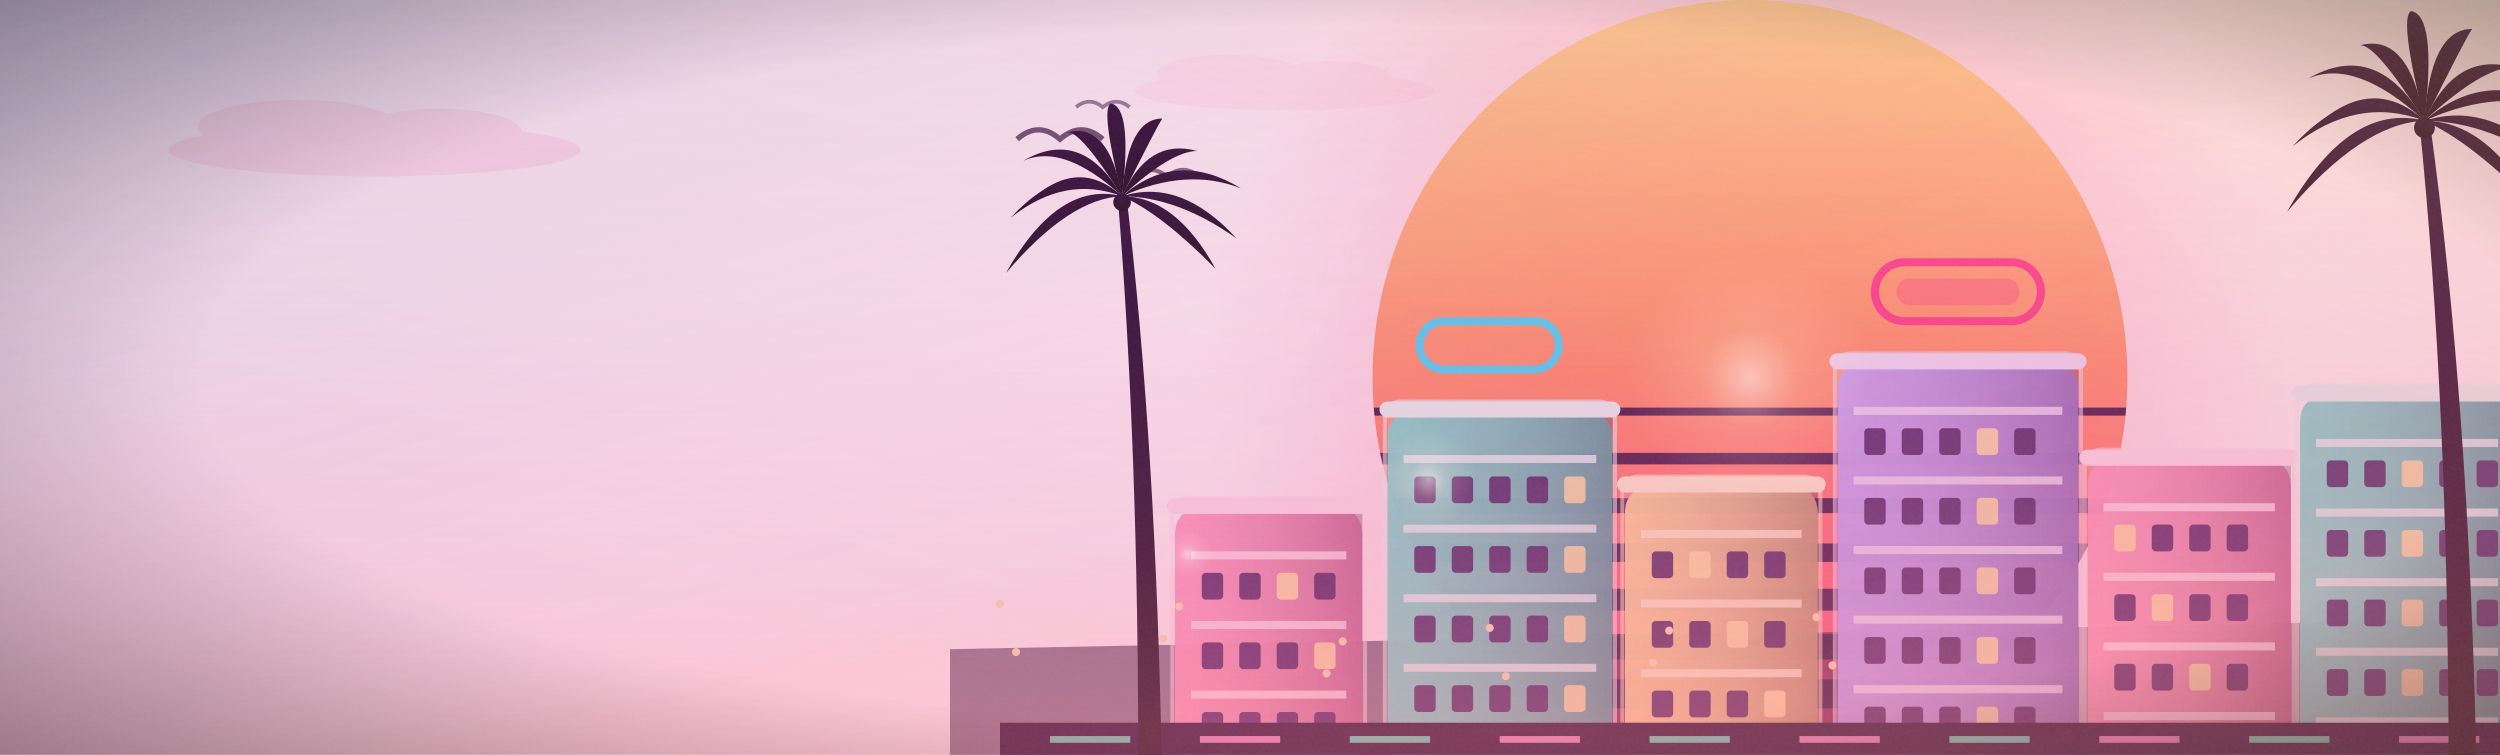
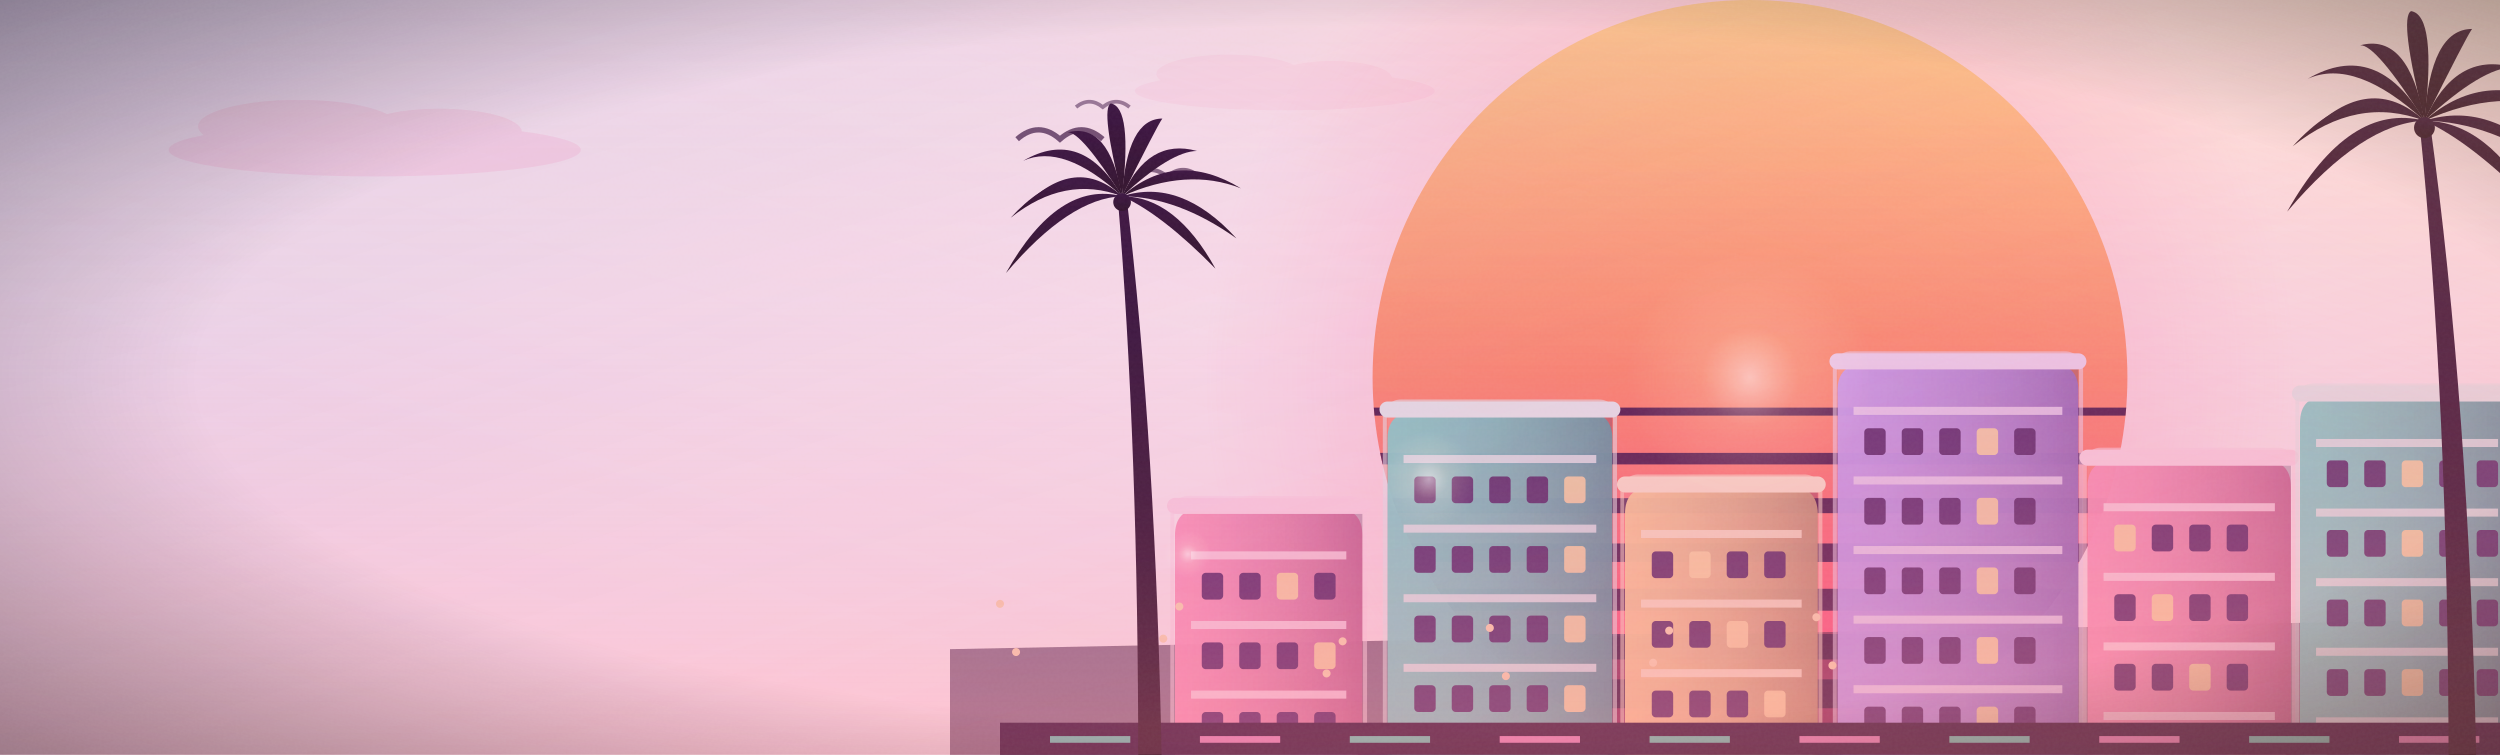
<svg xmlns="http://www.w3.org/2000/svg" viewBox="0 0 934 282" width="934" height="282">
  <defs>
    <linearGradient id="ink" x1="0" y1="0" x2="0" y2="1">
      <stop offset="0" stop-color="#14062c" />
      <stop offset="1" stop-color="#05020f" />
    </linearGradient>
    <linearGradient id="inkwarm" x1="0" y1="0" x2="0" y2="1">
      <stop offset="0" stop-color="#1b0838" />
      <stop offset=".7" stop-color="#0a0418" />
      <stop offset="1" stop-color="#2a0c2e" />
    </linearGradient>
    <linearGradient id="sun" x1="0" y1="0" x2="0" y2="1">
      <stop offset="0" stop-color="#ffe08a" />
      <stop offset=".5" stop-color="#ff8a5c" />
      <stop offset="1" stop-color="#ff2f7e" />
    </linearGradient>
    <linearGradient id="rim" x1="0" y1="0" x2="1" y2="0">
      <stop offset="0" stop-color="#ff9ad5" stop-opacity="0" />
      <stop offset="1" stop-color="#ffb36b" />
    </linearGradient>
    <linearGradient id="lens" x1="0" y1="0" x2="1" y2="1">
      <stop offset="0" stop-color="#ffd27a" />
      <stop offset=".5" stop-color="#ff6aa8" />
      <stop offset="1" stop-color="#5a2a9a" />
    </linearGradient>
    <linearGradient id="haze" x1="0" y1="0" x2="0" y2="1">
      <stop offset="0" stop-color="#7a3a9a" stop-opacity=".0" />
      <stop offset="1" stop-color="#ff7a8a" stop-opacity=".55" />
    </linearGradient>
    <filter id="glow" x="-30%" y="-30%" width="160%" height="160%">
      <feGaussianBlur stdDeviation="5" result="b" />
      <feMerge>
        <feMergeNode in="b" />
        <feMergeNode in="SourceGraphic" />
      </feMerge>
    </filter>
    <filter id="glowS" x="-30%" y="-60%" width="160%" height="220%">
      <feGaussianBlur stdDeviation="2.4" result="b" />
      <feMerge>
        <feMergeNode in="b" />
        <feMergeNode in="b" />
        <feMergeNode in="SourceGraphic" />
      </feMerge>
    </filter>
    <filter id="soft">
      <feGaussianBlur stdDeviation=".9" />
    </filter>
    <filter id="grain" x="0" y="0" width="100%" height="100%">
      <feTurbulence type="fractalNoise" baseFrequency=".9" numOctaves="2" seed="7" result="n" />
      <feColorMatrix in="n" type="matrix" values="0 0 0 0 1  0 0 0 0 1  0 0 0 0 1  0 0 0 .55 0" />
    </filter>
    <radialGradient id="vig" cx=".55" cy=".5" r=".85">
      <stop offset=".55" stop-color="#05010f" stop-opacity="0" />
      <stop offset="1" stop-color="#05010f" stop-opacity=".55" />
    </radialGradient>
    <linearGradient id="grade" x1="0" y1="0" x2="1" y2="1">
      <stop offset="0" stop-color="#3a1a9a" stop-opacity=".16" />
      <stop offset=".55" stop-color="#ff5e8a" stop-opacity=".05" />
      <stop offset="1" stop-color="#ffb36b" stop-opacity=".16" />
    </linearGradient>
    <linearGradient id="leak" x1="1" y1="0" x2="0" y2="1">
      <stop offset="0" stop-color="#ffb36b" stop-opacity=".34" />
      <stop offset=".35" stop-color="#ff5e8a" stop-opacity=".1" />
      <stop offset="1" stop-color="#ff5e8a" stop-opacity="0" />
    </linearGradient>
    <linearGradient id="fog" x1="0" y1="1" x2="0" y2="0">
      <stop offset="0" stop-color="#ff7a9a" stop-opacity=".38" />
      <stop offset=".6" stop-color="#b04aa8" stop-opacity=".1" />
      <stop offset="1" stop-color="#b04aa8" stop-opacity="0" />
    </linearGradient>
    <radialGradient id="flare" cx=".5" cy=".5" r=".5">
      <stop offset="0" stop-color="#fff" stop-opacity=".55" />
      <stop offset=".4" stop-color="#ffd9a0" stop-opacity=".18" />
      <stop offset="1" stop-color="#ffd9a0" stop-opacity="0" />
    </radialGradient>
    <radialGradient id="halo" cx=".5" cy=".5" r=".5">
      <stop offset="0" stop-color="#ff9a6a" stop-opacity=".6" />
      <stop offset=".6" stop-color="#ff5e8a" stop-opacity=".18" />
      <stop offset="1" stop-color="#ff5e8a" stop-opacity="0" />
    </radialGradient>
    <radialGradient id="halo2" cx=".5" cy=".5" r=".5">
      <stop offset="0" stop-color="#fff0cf" stop-opacity=".5" />
      <stop offset=".6" stop-color="#c9a8ff" stop-opacity=".15" />
      <stop offset="1" stop-color="#c9a8ff" stop-opacity="0" />
    </radialGradient>
    <radialGradient id="moon" cx=".5" cy=".5" r=".5">
      <stop offset=".55" stop-color="#fff0cf" />
      <stop offset="1" stop-color="#ffd9a0" stop-opacity="0" />
    </radialGradient>
    <linearGradient id="skin" x1="0" y1="0" x2="1" y2="1">
      <stop offset="0" stop-color="#2a1240" />
      <stop offset=".6" stop-color="#6a3a7a" />
      <stop offset="1" stop-color="#c8688a" />
    </linearGradient>
    <linearGradient id="shade" x1="0" y1="0" x2="1" y2="0">
      <stop offset="0" stop-color="#fff" stop-opacity=".25" />
      <stop offset="1" stop-color="#2a0c3e" stop-opacity=".55" />
    </linearGradient>
    <clipPath id="sunclip2">
      <circle cx="653.8" cy="141" r="141" />
    </clipPath>
    <clipPath id="sunclip">
      <circle cx="747.2" cy="174.84" r="174.84" />
    </clipPath>
    <filter id="soft">
      <feGaussianBlur stdDeviation="1.2" />
    </filter>
    <style>
.tw{animation:tw 3s ease-in-out infinite}.t1{animation-duration:2.3s;animation-delay:-.7s}.t2{animation-duration:3.7s;animation-delay:-1.4s}.t3{animation-duration:4.4s;animation-delay:-2.1s}
@keyframes tw{0%,100%{opacity:.95}50%{opacity:.18}}
.sway{transform-box:fill-box;transform-origin:50% 100%;animation:sway 7s ease-in-out infinite}.sw2{animation-duration:9s;animation-delay:-2s}.sw3{animation-duration:6s;animation-delay:-4s}
@keyframes sway{0%,100%{transform:rotate(0)}25%{transform:rotate(1.5deg)}75%{transform:rotate(-1.5deg)}}
.wk{animation:wk 6s steps(1,end) infinite}.wk2{animation-duration:9s;animation-delay:-3s}.wk3{animation-duration:11s;animation-delay:-6s}
@keyframes wk{0%,100%{opacity:.9}38%{opacity:.08}62%{opacity:.9}}
.blink{animation:bl 1.7s steps(1,end) infinite}@keyframes bl{0%,100%{opacity:1}50%{opacity:.1}}
.pulse{transform-box:fill-box;transform-origin:center;animation:pl 7s ease-in-out infinite}@keyframes pl{0%,100%{opacity:.55;transform:scale(1)}50%{opacity:.95;transform:scale(1.07)}}
.drift{animation:dr 8s ease-in-out infinite alternate}.dr2{animation-duration:11s;animation-delay:-3s}@keyframes dr{from{transform:translateX(-16px)}to{transform:translateX(16px)}}
.cars{animation:cr 9s linear infinite}.cars2{animation-duration:13s;animation-delay:-5s;animation-direction:reverse}@keyframes cr{from{transform:translateX(-140px)}to{transform:translateX(140px)}}
.cloud{animation:cl 70s linear infinite}@keyframes cl{from{transform:translateX(-260px)}to{transform:translateX(1200px)}}
.fly{animation:fl 26s linear infinite}@keyframes fl{from{transform:translate(-200px,10px)}50%{transform:translate(480px,-14px)}to{transform:translate(1150px,6px)}}
.neon{animation:ne 5s infinite}@keyframes ne{0%,44%,50%,56%,100%{opacity:1}46%{opacity:.3}48%{opacity:.9}52%{opacity:.4}54%{opacity:.95}}
.shoot{opacity:0;animation:sh 11s linear infinite}@keyframes sh{0%,88%{opacity:0;transform:translate(0,0)}90%{opacity:1}100%{opacity:0;transform:translate(-240px,100px)}}
.spin{animation:sp 120s linear infinite}@keyframes sp{to{transform:rotate(360deg)}}
.flo{animation:fo 8s ease-in-out infinite}.fo2{animation-duration:11s;animation-delay:-4s}@keyframes fo{0%,100%{transform:translate(0,0);opacity:.2}50%{transform:translate(10px,-14px);opacity:1}}
.flare{animation:fl2 9s ease-in-out infinite;mix-blend-mode:screen}.f2{animation-delay:-3s}.f3{animation-delay:-6s}@keyframes fl2{0%,100%{opacity:.35;transform:translateX(0)}50%{opacity:.85;transform:translateX(10px)}}
.shim{animation:shm 4s ease-in-out infinite}.sh2{animation-delay:-1.3s}.sh3{animation-delay:-2.6s}@keyframes shm{0%,100%{opacity:.2}50%{opacity:.9}}
@media (prefers-reduced-motion:reduce){*{animation:none!important}}
</style>
  </defs>
  <g class="cloud" style="animation-delay:-12s" opacity="0.3">
    <g transform="translate(140 56) scale(1.1)">
      <ellipse cx="0" cy="0" rx="70" ry="9" fill="#ffc0d6" />
      <ellipse cx="-26" cy="-8" rx="34" ry="9" fill="#ffc0d6" />
      <ellipse cx="22" cy="-6" rx="28" ry="8" fill="#ffc0d6" />
    </g>
  </g>
  <g class="cloud" style="animation-delay:-40s" opacity="0.25">
    <g transform="translate(480 34) scale(0.8)">
      <ellipse cx="0" cy="0" rx="70" ry="9" fill="#ffd6e6" />
      <ellipse cx="-26" cy="-8" rx="34" ry="9" fill="#ffd6e6" />
      <ellipse cx="22" cy="-6" rx="28" ry="8" fill="#ffd6e6" />
    </g>
  </g>
  <g class="fly" style="animation-delay:-9s">
    <path d="M380 52 q8 -7 16 0 q8 -7 16 0" stroke="#14062c" stroke-width="2" fill="none" opacity=".7" />
    <path d="M424 66 q6 -5 12 0 q6 -5 12 0" stroke="#14062c" stroke-width="1.6" fill="none" opacity=".6" />
    <path d="M402 40 q5 -4 10 0 q5 -4 10 0" stroke="#14062c" stroke-width="1.4" fill="none" opacity=".5" />
  </g>
  <circle class="pulse" cx="653.8" cy="141" r="203.04" fill="url(#halo)" />
  <circle cx="653.8" cy="141" r="141" fill="url(#sun)" opacity=".9" />
  <g clip-path="url(#sunclip2)">
    <rect x="0" y="152.28" width="934" height="3" fill="#2a0c3e" opacity=".95" />
    <rect x="0" y="169.2" width="934" height="4.3" fill="#2a0c3e" opacity=".95" />
    <rect x="0" y="186.12" width="934" height="5.6" fill="#2a0c3e" opacity=".95" />
    <rect x="0" y="203.04" width="934" height="6.9" fill="#2a0c3e" opacity=".95" />
    <rect x="0" y="219.96" width="934" height="8.2" fill="#2a0c3e" opacity=".95" />
    <rect x="0" y="236.88" width="934" height="9.5" fill="#2a0c3e" opacity=".95" />
    <rect x="0" y="253.8" width="934" height="10.8" fill="#2a0c3e" opacity=".95" />
    <rect x="0" y="270.72" width="934" height="12.1" fill="#2a0c3e" opacity=".95" />
  </g>
  <path d="M354.92 242.52 L934 231.24 L934 282 L354.92 282Z" fill="#14062c" opacity=".55" />
  <path d="M438.98 282 L438.98 200 Q438.98 190 448.98 190 L498.98 190 Q508.98 190 508.98 200 L508.98 282Z" fill="#ff8fb8" opacity=".96" />
  <rect x="438.98" y="190" width="70" height="92" fill="url(#shade)" opacity=".55" />
  <rect x="435.98" y="186" width="76" height="6" rx="3" fill="#ffe9f3" />
  <rect x="444.98" y="206" width="58" height="3" fill="#ffe9f3" opacity=".85" />
  <rect x="448.98" y="214" width="8" height="10" rx="1.5" fill="#3a1a5e" opacity=".9" />
  <rect x="462.98" y="214" width="8" height="10" rx="1.5" fill="#3a1a5e" opacity=".9" />
  <rect x="476.98" y="214" width="8" height="10" rx="1.5" fill="#ffe9a8" opacity=".9" class="wk " />
  <rect x="490.98" y="214" width="8" height="10" rx="1.5" fill="#3a1a5e" opacity=".9" />
  <rect x="444.98" y="232" width="58" height="3" fill="#ffe9f3" opacity=".85" />
  <rect x="448.98" y="240" width="8" height="10" rx="1.5" fill="#3a1a5e" opacity=".9" />
  <rect x="462.98" y="240" width="8" height="10" rx="1.5" fill="#3a1a5e" opacity=".9" />
  <rect x="476.98" y="240" width="8" height="10" rx="1.5" fill="#3a1a5e" opacity=".9" />
  <rect x="490.98" y="240" width="8" height="10" rx="1.5" fill="#ffe9a8" opacity=".9" class="wk wk3" />
  <rect x="444.98" y="258" width="58" height="3" fill="#ffe9f3" opacity=".85" />
  <rect x="448.98" y="266" width="8" height="10" rx="1.5" fill="#3a1a5e" opacity=".9" />
  <rect x="462.98" y="266" width="8" height="10" rx="1.5" fill="#3a1a5e" opacity=".9" />
  <rect x="476.98" y="266" width="8" height="10" rx="1.5" fill="#3a1a5e" opacity=".9" />
  <rect x="490.98" y="266" width="8" height="10" rx="1.5" fill="#3a1a5e" opacity=".9" />
  <rect x="437.98" y="186" width="72" height="96" fill="none" stroke="#ffe9f3" stroke-width="1.5" opacity=".6" rx="6" />
  <path d="M518.37 282 L518.37 164 Q518.37 154 528.37 154 L592.37 154 Q602.37 154 602.37 164 L602.37 282Z" fill="#5fe0d0" opacity=".96" />
  <rect x="518.37" y="154" width="84" height="128" fill="url(#shade)" opacity=".55" />
  <rect x="515.37" y="150" width="90" height="6" rx="3" fill="#e6fffb" />
  <rect x="524.37" y="170" width="72" height="3" fill="#e6fffb" opacity=".85" />
  <rect x="528.37" y="178" width="8" height="10" rx="1.5" fill="#3a1a5e" opacity=".9" />
  <rect x="542.37" y="178" width="8" height="10" rx="1.5" fill="#3a1a5e" opacity=".9" />
  <rect x="556.37" y="178" width="8" height="10" rx="1.5" fill="#3a1a5e" opacity=".9" />
  <rect x="570.37" y="178" width="8" height="10" rx="1.5" fill="#3a1a5e" opacity=".9" />
  <rect x="584.37" y="178" width="8" height="10" rx="1.5" fill="#ffe9a8" opacity=".9" class="wk " />
  <rect x="524.37" y="196" width="72" height="3" fill="#e6fffb" opacity=".85" />
  <rect x="528.37" y="204" width="8" height="10" rx="1.5" fill="#3a1a5e" opacity=".9" />
  <rect x="542.37" y="204" width="8" height="10" rx="1.5" fill="#3a1a5e" opacity=".9" />
  <rect x="556.37" y="204" width="8" height="10" rx="1.5" fill="#3a1a5e" opacity=".9" />
  <rect x="570.37" y="204" width="8" height="10" rx="1.5" fill="#3a1a5e" opacity=".9" />
  <rect x="584.37" y="204" width="8" height="10" rx="1.5" fill="#ffe9a8" opacity=".9" class="wk wk3" />
  <rect x="524.37" y="222" width="72" height="3" fill="#e6fffb" opacity=".85" />
  <rect x="528.37" y="230" width="8" height="10" rx="1.5" fill="#3a1a5e" opacity=".9" />
  <rect x="542.37" y="230" width="8" height="10" rx="1.5" fill="#3a1a5e" opacity=".9" />
  <rect x="556.37" y="230" width="8" height="10" rx="1.5" fill="#3a1a5e" opacity=".9" />
  <rect x="570.37" y="230" width="8" height="10" rx="1.5" fill="#3a1a5e" opacity=".9" />
  <rect x="584.37" y="230" width="8" height="10" rx="1.5" fill="#ffe9a8" opacity=".9" class="wk wk2" />
  <rect x="524.37" y="248" width="72" height="3" fill="#e6fffb" opacity=".85" />
  <rect x="528.37" y="256" width="8" height="10" rx="1.5" fill="#3a1a5e" opacity=".9" />
  <rect x="542.37" y="256" width="8" height="10" rx="1.5" fill="#3a1a5e" opacity=".9" />
  <rect x="556.37" y="256" width="8" height="10" rx="1.5" fill="#3a1a5e" opacity=".9" />
  <rect x="570.37" y="256" width="8" height="10" rx="1.5" fill="#3a1a5e" opacity=".9" />
  <rect x="584.37" y="256" width="8" height="10" rx="1.5" fill="#ffe9a8" opacity=".9" class="wk " />
  <rect x="517.37" y="150" width="86" height="132" fill="none" stroke="#e6fffb" stroke-width="1.5" opacity=".6" rx="6" />
  <path d="M607.1 282 L607.1 192 Q607.1 182 617.1 182 L669.1 182 Q679.1 182 679.1 192 L679.1 282Z" fill="#ffd98a" opacity=".96" />
  <rect x="607.1" y="182" width="72" height="100" fill="url(#shade)" opacity=".55" />
  <rect x="604.1" y="178" width="78" height="6" rx="3" fill="#fff6d6" />
  <rect x="613.1" y="198" width="60" height="3" fill="#fff6d6" opacity=".85" />
  <rect x="617.1" y="206" width="8" height="10" rx="1.5" fill="#3a1a5e" opacity=".9" />
  <rect x="631.1" y="206" width="8" height="10" rx="1.5" fill="#ffe9a8" opacity=".9" class="wk wk2" />
  <rect x="645.1" y="206" width="8" height="10" rx="1.5" fill="#3a1a5e" opacity=".9" />
  <rect x="659.1" y="206" width="8" height="10" rx="1.5" fill="#3a1a5e" opacity=".9" />
  <rect x="613.1" y="224" width="60" height="3" fill="#fff6d6" opacity=".85" />
  <rect x="617.1" y="232" width="8" height="10" rx="1.5" fill="#3a1a5e" opacity=".9" />
  <rect x="631.1" y="232" width="8" height="10" rx="1.5" fill="#3a1a5e" opacity=".9" />
  <rect x="645.1" y="232" width="8" height="10" rx="1.5" fill="#ffe9a8" opacity=".9" class="wk " />
  <rect x="659.1" y="232" width="8" height="10" rx="1.5" fill="#3a1a5e" opacity=".9" />
  <rect x="613.1" y="250" width="60" height="3" fill="#fff6d6" opacity=".85" />
  <rect x="617.1" y="258" width="8" height="10" rx="1.5" fill="#3a1a5e" opacity=".9" />
  <rect x="631.1" y="258" width="8" height="10" rx="1.5" fill="#3a1a5e" opacity=".9" />
  <rect x="645.1" y="258" width="8" height="10" rx="1.5" fill="#3a1a5e" opacity=".9" />
  <rect x="659.1" y="258" width="8" height="10" rx="1.5" fill="#ffe9a8" opacity=".9" class="wk wk3" />
  <rect x="606.1" y="178" width="74" height="104" fill="none" stroke="#fff6d6" stroke-width="1.5" opacity=".6" rx="6" />
  <path d="M686.49 282 L686.49 146 Q686.49 136 696.49 136 L766.49 136 Q776.49 136 776.49 146 L776.49 282Z" fill="#b79cff" opacity=".96" />
  <rect x="686.49" y="136" width="90" height="146" fill="url(#shade)" opacity=".55" />
  <rect x="683.49" y="132" width="96" height="6" rx="3" fill="#efe8ff" />
  <rect x="692.49" y="152" width="78" height="3" fill="#efe8ff" opacity=".85" />
  <rect x="696.49" y="160" width="8" height="10" rx="1.5" fill="#3a1a5e" opacity=".9" />
  <rect x="710.49" y="160" width="8" height="10" rx="1.5" fill="#3a1a5e" opacity=".9" />
  <rect x="724.49" y="160" width="8" height="10" rx="1.5" fill="#3a1a5e" opacity=".9" />
  <rect x="738.49" y="160" width="8" height="10" rx="1.5" fill="#ffe9a8" opacity=".9" class="wk wk2" />
  <rect x="752.49" y="160" width="8" height="10" rx="1.5" fill="#3a1a5e" opacity=".9" />
  <rect x="692.49" y="178" width="78" height="3" fill="#efe8ff" opacity=".85" />
  <rect x="696.49" y="186" width="8" height="10" rx="1.5" fill="#3a1a5e" opacity=".9" />
  <rect x="710.49" y="186" width="8" height="10" rx="1.5" fill="#3a1a5e" opacity=".9" />
  <rect x="724.49" y="186" width="8" height="10" rx="1.5" fill="#3a1a5e" opacity=".9" />
  <rect x="738.49" y="186" width="8" height="10" rx="1.5" fill="#ffe9a8" opacity=".9" class="wk " />
  <rect x="752.49" y="186" width="8" height="10" rx="1.5" fill="#3a1a5e" opacity=".9" />
  <rect x="692.49" y="204" width="78" height="3" fill="#efe8ff" opacity=".85" />
  <rect x="696.49" y="212" width="8" height="10" rx="1.5" fill="#3a1a5e" opacity=".9" />
  <rect x="710.49" y="212" width="8" height="10" rx="1.5" fill="#3a1a5e" opacity=".9" />
  <rect x="724.49" y="212" width="8" height="10" rx="1.5" fill="#3a1a5e" opacity=".9" />
  <rect x="738.49" y="212" width="8" height="10" rx="1.5" fill="#ffe9a8" opacity=".9" class="wk wk3" />
  <rect x="752.49" y="212" width="8" height="10" rx="1.5" fill="#3a1a5e" opacity=".9" />
  <rect x="692.49" y="230" width="78" height="3" fill="#efe8ff" opacity=".85" />
  <rect x="696.49" y="238" width="8" height="10" rx="1.5" fill="#3a1a5e" opacity=".9" />
  <rect x="710.49" y="238" width="8" height="10" rx="1.5" fill="#3a1a5e" opacity=".9" />
  <rect x="724.49" y="238" width="8" height="10" rx="1.5" fill="#3a1a5e" opacity=".9" />
  <rect x="738.49" y="238" width="8" height="10" rx="1.5" fill="#ffe9a8" opacity=".9" class="wk wk2" />
  <rect x="752.49" y="238" width="8" height="10" rx="1.5" fill="#3a1a5e" opacity=".9" />
  <rect x="692.49" y="256" width="78" height="3" fill="#efe8ff" opacity=".85" />
  <rect x="696.49" y="264" width="8" height="10" rx="1.5" fill="#3a1a5e" opacity=".9" />
  <rect x="710.49" y="264" width="8" height="10" rx="1.5" fill="#3a1a5e" opacity=".9" />
  <rect x="724.49" y="264" width="8" height="10" rx="1.5" fill="#3a1a5e" opacity=".9" />
  <rect x="738.49" y="264" width="8" height="10" rx="1.5" fill="#ffe9a8" opacity=".9" class="wk " />
  <rect x="752.49" y="264" width="8" height="10" rx="1.5" fill="#3a1a5e" opacity=".9" />
  <rect x="685.49" y="132" width="92" height="150" fill="none" stroke="#efe8ff" stroke-width="1.5" opacity=".6" rx="6" />
  <path d="M779.89 282 L779.89 182 Q779.89 172 789.89 172 L845.89 172 Q855.89 172 855.89 182 L855.89 282Z" fill="#ff8fb8" opacity=".96" />
  <rect x="779.89" y="172" width="76" height="110" fill="url(#shade)" opacity=".55" />
  <rect x="776.89" y="168" width="82" height="6" rx="3" fill="#ffe9f3" />
  <rect x="785.89" y="188" width="64" height="3" fill="#ffe9f3" opacity=".85" />
  <rect x="789.89" y="196" width="8" height="10" rx="1.5" fill="#ffe9a8" opacity=".9" class="wk wk3" />
  <rect x="803.89" y="196" width="8" height="10" rx="1.5" fill="#3a1a5e" opacity=".9" />
  <rect x="817.89" y="196" width="8" height="10" rx="1.5" fill="#3a1a5e" opacity=".9" />
  <rect x="831.89" y="196" width="8" height="10" rx="1.5" fill="#3a1a5e" opacity=".9" />
  <rect x="785.89" y="214" width="64" height="3" fill="#ffe9f3" opacity=".85" />
  <rect x="789.89" y="222" width="8" height="10" rx="1.5" fill="#3a1a5e" opacity=".9" />
  <rect x="803.89" y="222" width="8" height="10" rx="1.5" fill="#ffe9a8" opacity=".9" class="wk wk2" />
  <rect x="817.89" y="222" width="8" height="10" rx="1.5" fill="#3a1a5e" opacity=".9" />
  <rect x="831.89" y="222" width="8" height="10" rx="1.5" fill="#3a1a5e" opacity=".9" />
  <rect x="785.89" y="240" width="64" height="3" fill="#ffe9f3" opacity=".85" />
  <rect x="789.89" y="248" width="8" height="10" rx="1.5" fill="#3a1a5e" opacity=".9" />
  <rect x="803.89" y="248" width="8" height="10" rx="1.5" fill="#3a1a5e" opacity=".9" />
  <rect x="817.89" y="248" width="8" height="10" rx="1.5" fill="#ffe9a8" opacity=".9" class="wk " />
  <rect x="831.89" y="248" width="8" height="10" rx="1.5" fill="#3a1a5e" opacity=".9" />
  <rect x="785.89" y="266" width="64" height="3" fill="#ffe9f3" opacity=".85" />
  <rect x="789.89" y="274" width="8" height="10" rx="1.5" fill="#3a1a5e" opacity=".9" />
  <rect x="803.89" y="274" width="8" height="10" rx="1.5" fill="#3a1a5e" opacity=".9" />
  <rect x="817.89" y="274" width="8" height="10" rx="1.5" fill="#3a1a5e" opacity=".9" />
  <rect x="831.89" y="274" width="8" height="10" rx="1.5" fill="#ffe9a8" opacity=".9" class="wk wk3" />
  <rect x="778.89" y="168" width="78" height="114" fill="none" stroke="#ffe9f3" stroke-width="1.5" opacity=".6" rx="6" />
  <path d="M859.28 282 L859.28 158 Q859.28 148 869.28 148 L929.28 148 Q939.28 148 939.28 158 L939.28 282Z" fill="#5fe0d0" opacity=".96" />
  <rect x="859.28" y="148" width="80" height="134" fill="url(#shade)" opacity=".55" />
  <rect x="856.28" y="144" width="86" height="6" rx="3" fill="#e6fffb" />
  <rect x="865.28" y="164" width="68" height="3" fill="#e6fffb" opacity=".85" />
  <rect x="869.28" y="172" width="8" height="10" rx="1.5" fill="#3a1a5e" opacity=".9" />
  <rect x="883.28" y="172" width="8" height="10" rx="1.5" fill="#3a1a5e" opacity=".9" />
  <rect x="897.28" y="172" width="8" height="10" rx="1.5" fill="#ffe9a8" opacity=".9" class="wk wk3" />
  <rect x="911.28" y="172" width="8" height="10" rx="1.5" fill="#3a1a5e" opacity=".9" />
  <rect x="925.28" y="172" width="8" height="10" rx="1.5" fill="#3a1a5e" opacity=".9" />
  <rect x="865.28" y="190" width="68" height="3" fill="#e6fffb" opacity=".85" />
  <rect x="869.28" y="198" width="8" height="10" rx="1.5" fill="#3a1a5e" opacity=".9" />
  <rect x="883.28" y="198" width="8" height="10" rx="1.5" fill="#3a1a5e" opacity=".9" />
  <rect x="897.28" y="198" width="8" height="10" rx="1.5" fill="#ffe9a8" opacity=".9" class="wk wk2" />
  <rect x="911.28" y="198" width="8" height="10" rx="1.5" fill="#3a1a5e" opacity=".9" />
  <rect x="925.28" y="198" width="8" height="10" rx="1.5" fill="#3a1a5e" opacity=".9" />
  <rect x="865.28" y="216" width="68" height="3" fill="#e6fffb" opacity=".85" />
  <rect x="869.28" y="224" width="8" height="10" rx="1.5" fill="#3a1a5e" opacity=".9" />
  <rect x="883.28" y="224" width="8" height="10" rx="1.5" fill="#3a1a5e" opacity=".9" />
  <rect x="897.28" y="224" width="8" height="10" rx="1.5" fill="#ffe9a8" opacity=".9" class="wk " />
  <rect x="911.28" y="224" width="8" height="10" rx="1.5" fill="#3a1a5e" opacity=".9" />
  <rect x="925.28" y="224" width="8" height="10" rx="1.5" fill="#3a1a5e" opacity=".9" />
  <rect x="865.28" y="242" width="68" height="3" fill="#e6fffb" opacity=".85" />
  <rect x="869.28" y="250" width="8" height="10" rx="1.5" fill="#3a1a5e" opacity=".9" />
  <rect x="883.28" y="250" width="8" height="10" rx="1.5" fill="#3a1a5e" opacity=".9" />
  <rect x="897.28" y="250" width="8" height="10" rx="1.5" fill="#ffe9a8" opacity=".9" class="wk wk3" />
  <rect x="911.28" y="250" width="8" height="10" rx="1.5" fill="#3a1a5e" opacity=".9" />
  <rect x="925.28" y="250" width="8" height="10" rx="1.5" fill="#3a1a5e" opacity=".9" />
  <rect x="865.28" y="268" width="68" height="3" fill="#e6fffb" opacity=".85" />
  <rect x="869.28" y="276" width="8" height="10" rx="1.5" fill="#3a1a5e" opacity=".9" />
  <rect x="883.28" y="276" width="8" height="10" rx="1.5" fill="#3a1a5e" opacity=".9" />
  <rect x="897.28" y="276" width="8" height="10" rx="1.5" fill="#ffe9a8" opacity=".9" class="wk wk2" />
  <rect x="911.28" y="276" width="8" height="10" rx="1.5" fill="#3a1a5e" opacity=".9" />
  <rect x="925.28" y="276" width="8" height="10" rx="1.5" fill="#3a1a5e" opacity=".9" />
  <rect x="858.28" y="144" width="82" height="138" fill="none" stroke="#e6fffb" stroke-width="1.5" opacity=".6" rx="6" />
-   <g class="neon">
-     <rect x="700.49" y="98" width="62" height="22" rx="11" fill="none" stroke="#ff3d8b" stroke-width="3" />
-     <rect x="708.49" y="104" width="46" height="10" rx="5" fill="#ff3d8b" opacity=".35" />
-   </g>
-   <g class="neon" style="animation-delay:-2.2s">
-     <rect x="530.37" y="120" width="52" height="18" rx="9" fill="none" stroke="#3ee0ff" stroke-width="3" />
-   </g>
  <rect x="373.6" y="270" width="560.4" height="12" fill="#14062c" />
  <g class="cars">
    <rect x="392.28" y="275" width="30" height="2.5" fill="#5ff0d0" opacity=".9" />
    <rect x="504.28" y="275" width="30" height="2.5" fill="#5ff0d0" opacity=".9" />
    <rect x="616.28" y="275" width="30" height="2.5" fill="#5ff0d0" opacity=".9" />
    <rect x="728.28" y="275" width="30" height="2.5" fill="#5ff0d0" opacity=".9" />
    <rect x="840.28" y="275" width="30" height="2.5" fill="#5ff0d0" opacity=".9" />
  </g>
  <g class="cars cars2">
    <rect x="448.28" y="275" width="30" height="2.5" fill="#ff9ad5" opacity=".9" />
    <rect x="560.28" y="275" width="30" height="2.5" fill="#ff9ad5" opacity=".9" />
    <rect x="672.28" y="275" width="30" height="2.5" fill="#ff9ad5" opacity=".9" />
    <rect x="784.28" y="275" width="30" height="2.5" fill="#ff9ad5" opacity=".9" />
    <rect x="896.28" y="275" width="30" height="2.5" fill="#ff9ad5" opacity=".9" />
  </g>
  <circle class="shim " cx="373.6" cy="225.6" r="1.5" fill="#ffe9b8" />
  <circle class="shim sh2" cx="434.6" cy="238.6" r="1.5" fill="#ffe9b8" />
  <circle class="shim sh3" cx="495.6" cy="251.6" r="1.5" fill="#ffe9b8" />
  <circle class="shim " cx="556.6" cy="234.6" r="1.5" fill="#ffe9b8" />
  <circle class="shim sh2" cx="617.6" cy="247.6" r="1.5" fill="#ffe9b8" />
  <circle class="shim sh3" cx="678.6" cy="230.6" r="1.5" fill="#ffe9b8" />
  <circle class="shim " cx="379.6" cy="243.6" r="1.5" fill="#ffe9b8" />
  <circle class="shim sh2" cx="440.6" cy="226.6" r="1.5" fill="#ffe9b8" />
  <circle class="shim sh3" cx="501.6" cy="239.6" r="1.5" fill="#ffe9b8" />
  <circle class="shim " cx="562.6" cy="252.6" r="1.5" fill="#ffe9b8" />
  <circle class="shim sh2" cx="623.6" cy="235.6" r="1.5" fill="#ffe9b8" />
  <circle class="shim sh3" cx="684.6" cy="248.6" r="1.5" fill="#ffe9b8" />
  <g class="sway ">
    <path d="M425.24 286 Q425.297 167.226 417.556 73.32 L420.856 73.32 Q431.897 167.226 434.04 286Z" fill="url(#ink)" />
    <path d="M419.206 73.32 Q401.841 57.383 382.374 77.298 Q399.74 64.532 419.206 73.32Z" fill="url(#ink)" />
    <path d="M419.206 73.32 Q404.204 47.312 382.262 60.08 Q397.264 53.259 419.206 73.32Z" fill="url(#ink)" />
    <path d="M419.206 73.32 Q414.27 45.345 398.856 49.469 Q403.792 48.975 419.206 73.32Z" fill="url(#ink)" />
    <path d="M419.206 73.32 Q423.124 39.973 414.988 38.656 Q411.07 40.606 419.206 73.32Z" fill="url(#ink)" />
    <path d="M419.206 73.32 Q432.416 46.796 434.255 44.294 Q421.045 44.313 419.206 73.32Z" fill="url(#ink)" />
    <path d="M419.206 73.32 Q437.485 56.469 447.207 56.407 Q428.929 51.336 419.206 73.32Z" fill="url(#ink)" />
    <path d="M419.206 73.32 Q443.499 62.402 463.653 70.386 Q439.361 55.58 419.206 73.32Z" fill="url(#ink)" />
    <path d="M419.206 73.32 Q440.047 73.494 461.943 89.071 Q441.102 66.262 419.206 73.32Z" fill="url(#ink)" />
    <path d="M419.206 73.32 Q434.096 80.009 454.099 100.371 Q439.209 73.429 419.206 73.32Z" fill="url(#ink)" />
    <path d="M419.206 73.32 Q395.43 67.22 375.792 102.057 Q399.568 74.042 419.206 73.32Z" fill="url(#ink)" />
    <path d="M419.206 73.32 Q398.913 57.947 377.565 81.381 Q397.858 65.18 419.206 73.32Z" fill="url(#ink)" />
    <circle cx="419.206" cy="75.52" r="3.3" fill="url(#ink)" />
  </g>
  <g class="sway sw2">
    <path d="M914.79 286 Q914.669 151.716 903.827 45.12 L907.727 45.12 Q922.469 151.716 925.19 286Z" fill="url(#ink)" />
    <path d="M905.777 45.12 Q885.255 26.285 862.249 49.821 Q882.771 34.735 905.777 45.12Z" fill="url(#ink)" />
    <path d="M905.777 45.12 Q888.048 14.383 862.116 29.472 Q879.846 21.412 905.777 45.12Z" fill="url(#ink)" />
    <path d="M905.777 45.12 Q899.944 12.059 881.727 16.932 Q887.56 16.349 905.777 45.12Z" fill="url(#ink)" />
    <path d="M905.777 45.12 Q910.407 5.71 900.792 4.154 Q896.162 6.457 905.777 45.12Z" fill="url(#ink)" />
    <path d="M905.777 45.12 Q921.389 13.773 923.562 10.816 Q907.951 10.839 905.777 45.12Z" fill="url(#ink)" />
    <path d="M905.777 45.12 Q927.379 25.206 938.87 25.131 Q917.268 19.139 905.777 45.12Z" fill="url(#ink)" />
    <path d="M905.777 45.12 Q934.487 32.217 958.306 41.653 Q929.596 24.155 905.777 45.12Z" fill="url(#ink)" />
    <path d="M905.777 45.12 Q930.408 45.326 956.284 63.735 Q931.654 36.779 905.777 45.12Z" fill="url(#ink)" />
    <path d="M905.777 45.12 Q923.374 53.025 947.014 77.089 Q929.417 45.249 905.777 45.12Z" fill="url(#ink)" />
    <path d="M905.777 45.12 Q877.678 37.91 854.47 79.082 Q882.569 45.973 905.777 45.12Z" fill="url(#ink)" />
    <path d="M905.777 45.12 Q881.794 26.952 856.565 54.647 Q880.548 35.5 905.777 45.12Z" fill="url(#ink)" />
    <circle cx="905.777" cy="47.72" r="3.9" fill="url(#ink)" />
  </g>
  <rect width="934" height="282" fill="url(#fog)" />
  <rect width="934" height="282" fill="url(#leak)" />
  <circle class="flare" cx="653.8" cy="141" r="46" fill="url(#flare)" />
  <circle class="flare f2" cx="533.8" cy="179" r="18" fill="url(#flare)" />
  <circle class="flare f3" cx="443.8" cy="207" r="9" fill="url(#flare)" />
  <rect width="934" height="282" fill="url(#grade)" />
  <rect width="934" height="282" fill="url(#vig)" />
  <rect width="934" height="282" filter="url(#grain)" opacity=".07" />
</svg>
